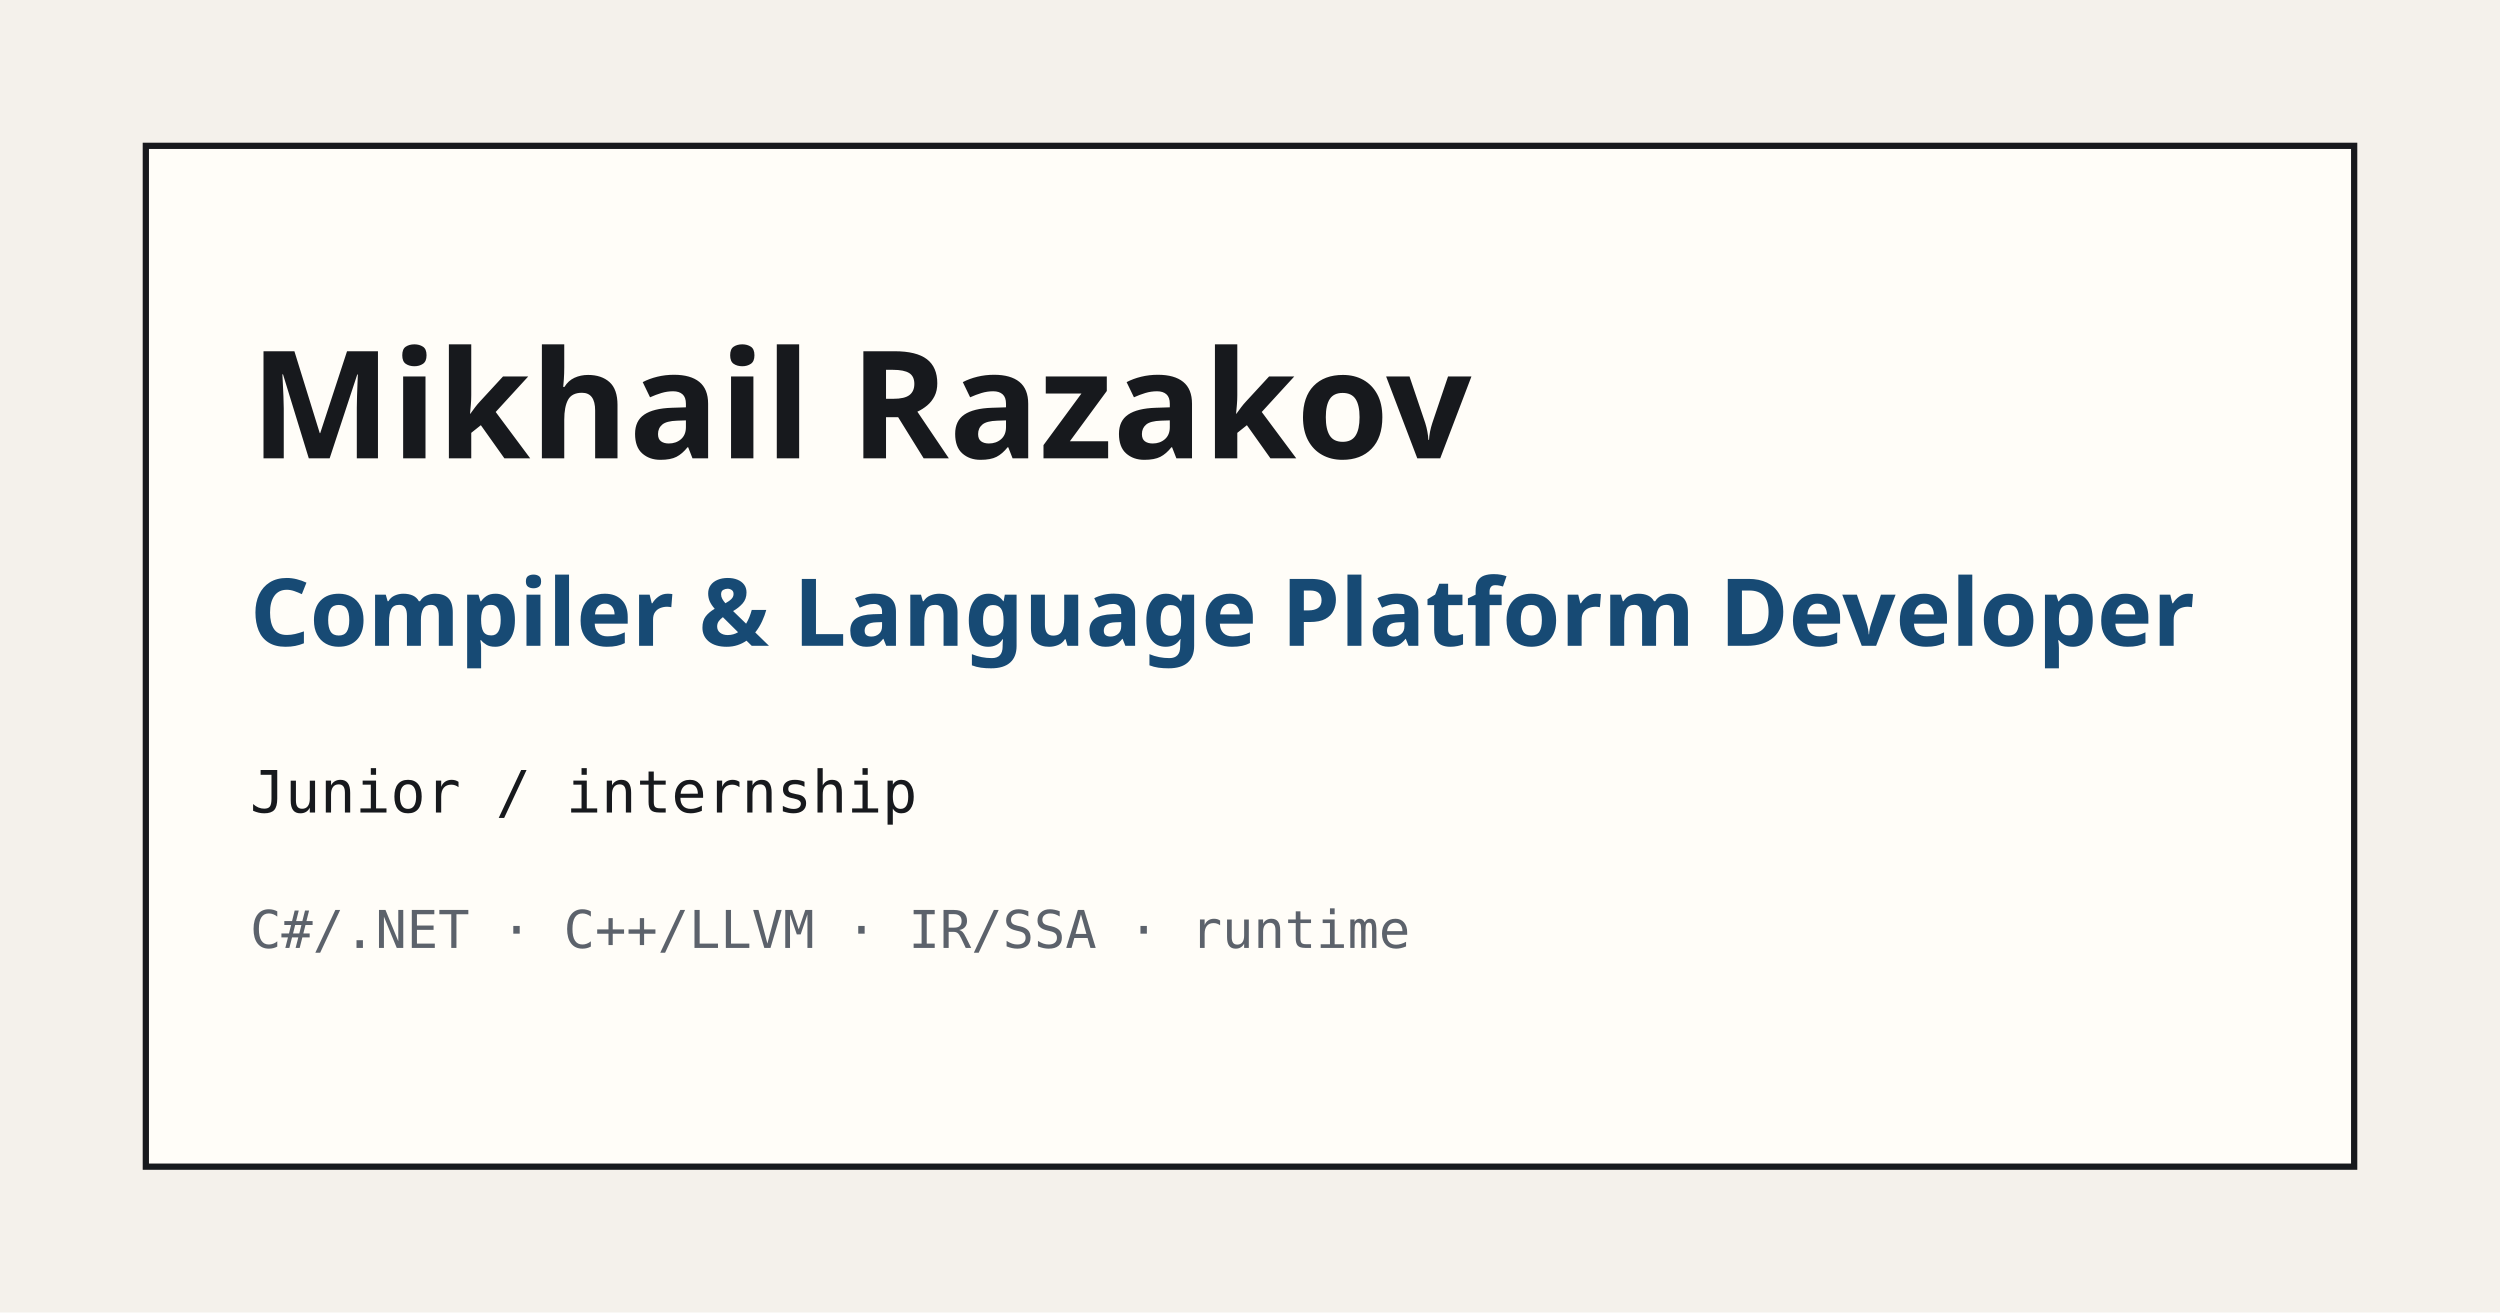
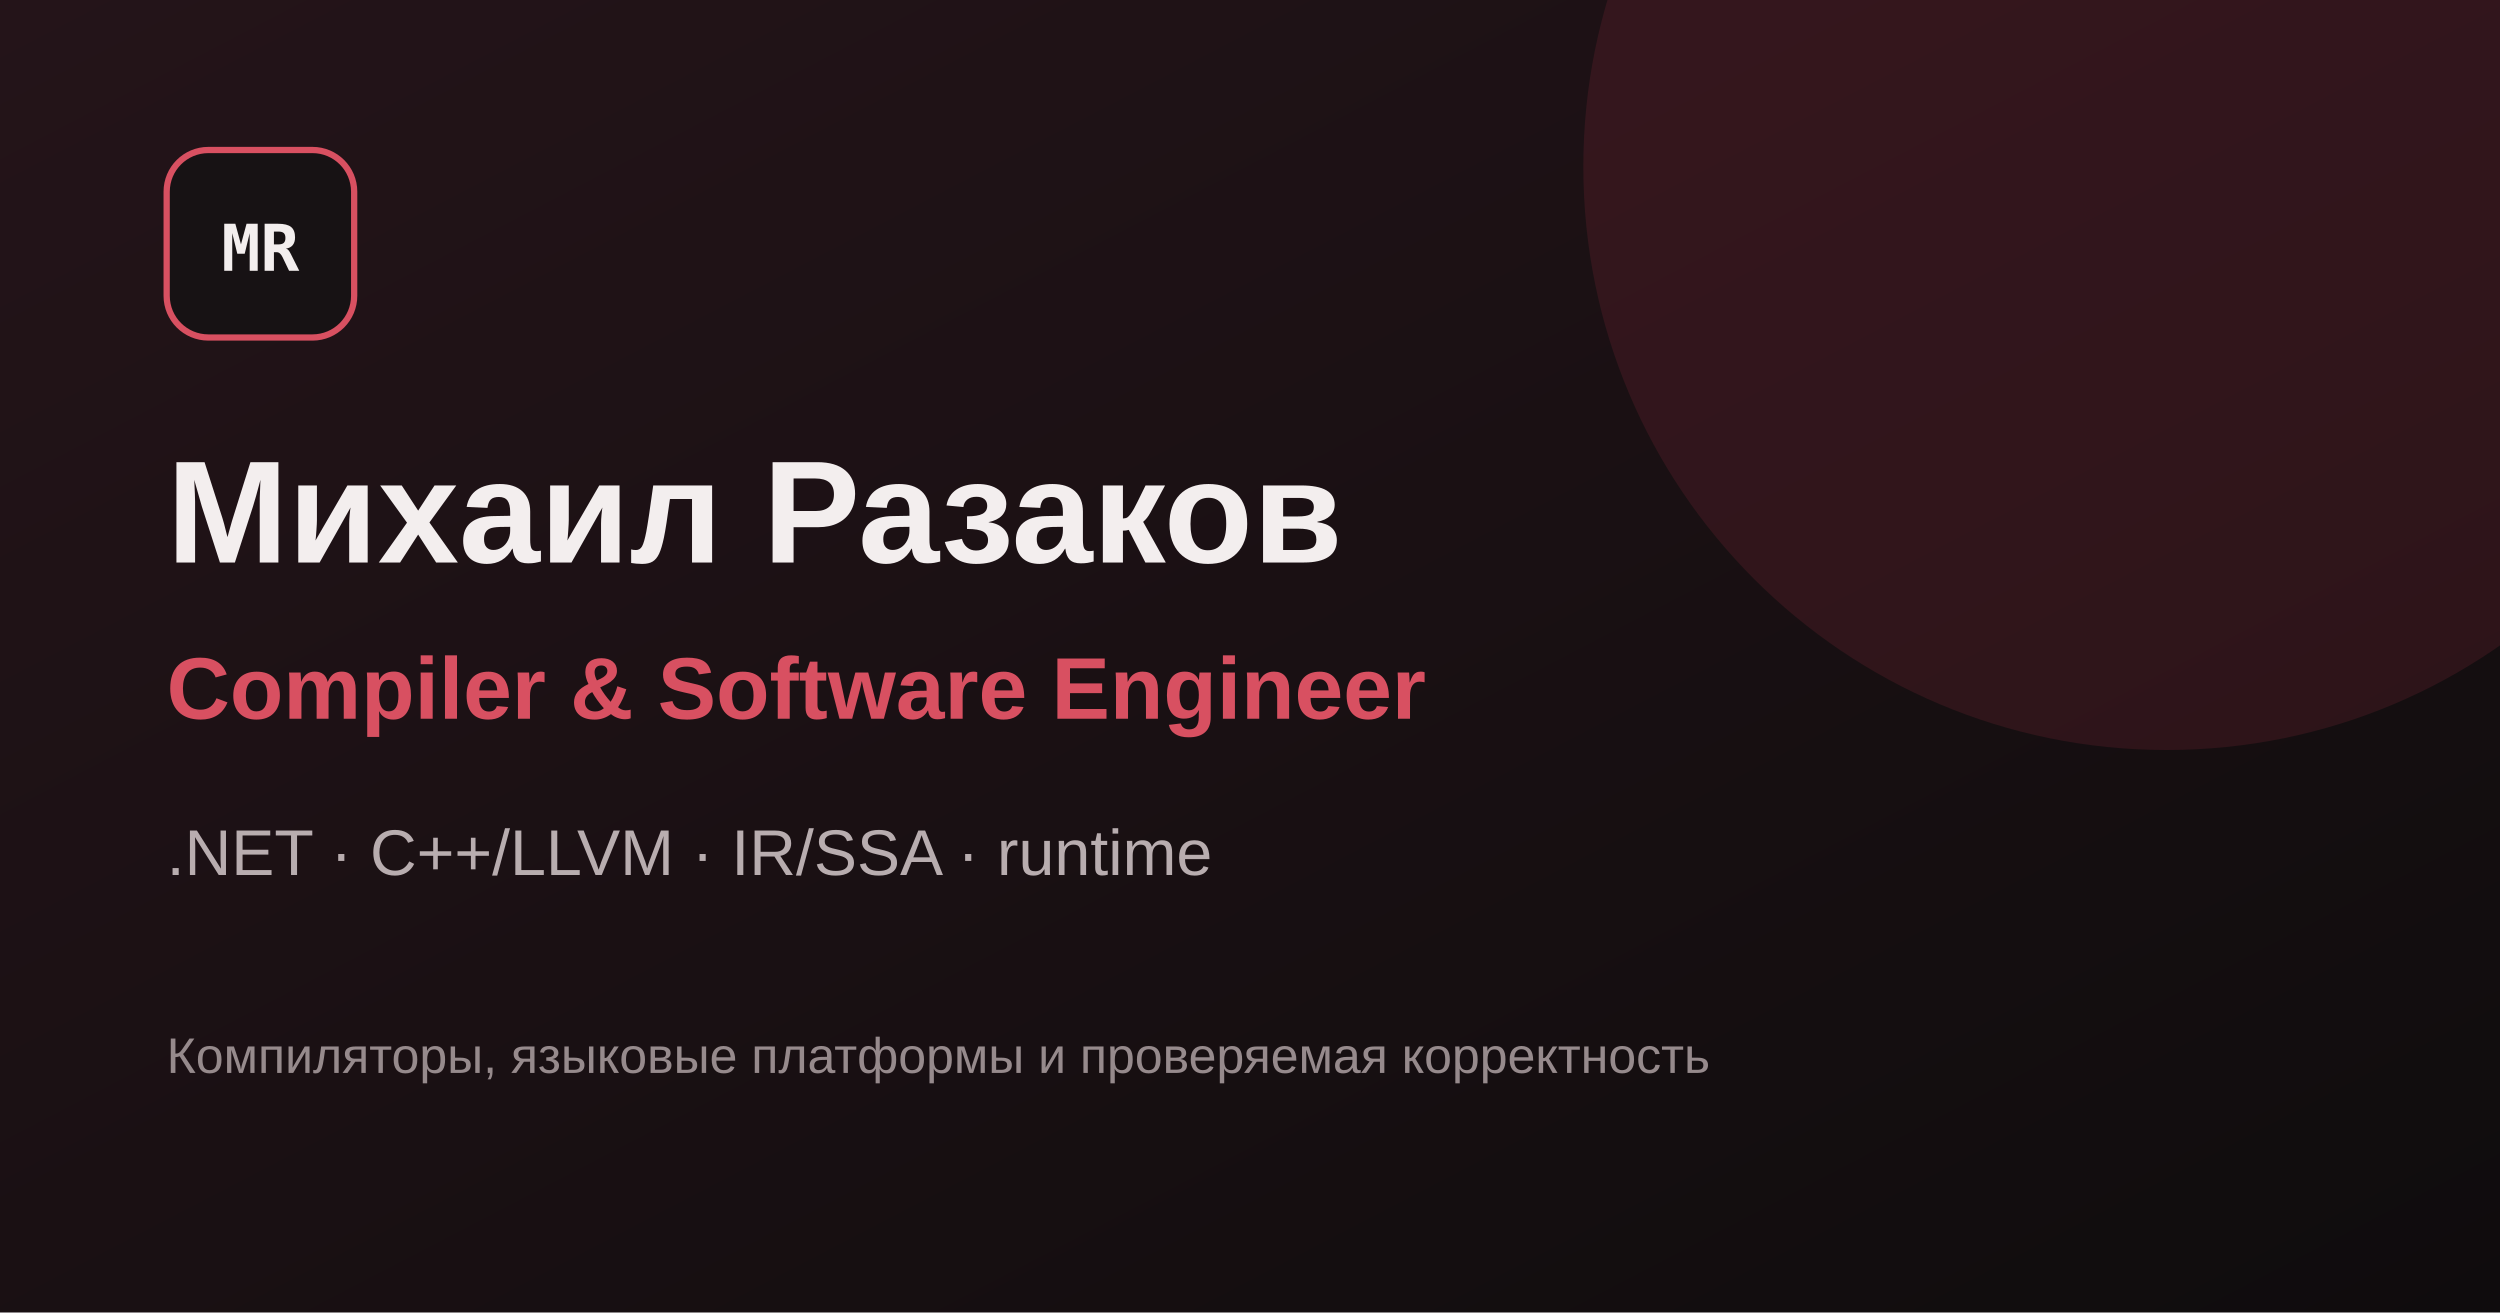
- <svg xmlns="http://www.w3.org/2000/svg" viewBox="0 0 1200 630" role="img" aria-labelledby="t d">
-   <rect width="1200" height="630" fill="#f4f1eb" />
-   <rect x="70" y="70" width="1060" height="490" fill="#fffdf8" stroke="#17191d" stroke-width="3" />
-   <text x="120" y="220" font-family="sans-serif" font-size="72" font-weight="700" fill="#17191d">Mikhail Razakov</text>
-   <text x="120" y="310" font-family="sans-serif" font-size="45" font-weight="700" fill="#174a74">Compiler &amp; Language Platform Developer</text>
-   <text x="120" y="390" font-family="monospace" font-size="28" fill="#17191d">Junior / internship</text>
-   <text x="120" y="455" font-family="monospace" font-size="25" fill="#5c626b">C#/.NET · C++/LLVM · IR/SSA · runtime</text>
+ <svg xmlns="http://www.w3.org/2000/svg" viewBox="0 0 1200 630">
+   <defs>
+     <linearGradient id="g" x1="0" y1="0" x2="1" y2="1">
+       <stop stop-color="#241419" />
+       <stop offset="1" stop-color="#0f0c0d" />
+     </linearGradient>
+   </defs>
+   <rect width="1200" height="630" fill="url(#g)" />
+   <circle cx="1040" cy="80" r="280" fill="#852737" opacity=".23" />
+   <rect x="80" y="72" width="90" height="90" rx="20" fill="#171214" stroke="#d85061" stroke-width="3" />
+   <text x="125" y="130" text-anchor="middle" fill="#f3eeee" font-family="monospace" font-size="31" font-weight="800">MR</text>
+   <text x="80" y="270" fill="#f3eeee" font-family="Arial, sans-serif" font-size="70" font-weight="800">Михаил Разаков</text>
+   <text x="80" y="345" fill="#d85061" font-family="Arial, sans-serif" font-size="42" font-weight="700">Compiler &amp; Software Engineer</text>
+   <text x="80" y="420" fill="#b8adaf" font-family="Arial, sans-serif" font-size="31">.NET · C++/LLVM · IR/SSA · runtime</text>
+   <text x="80" y="515" fill="#968a8c" font-family="Arial, sans-serif" font-size="24">Компиляторы, языковые платформы и проверяемая корректность</text>
</svg>
